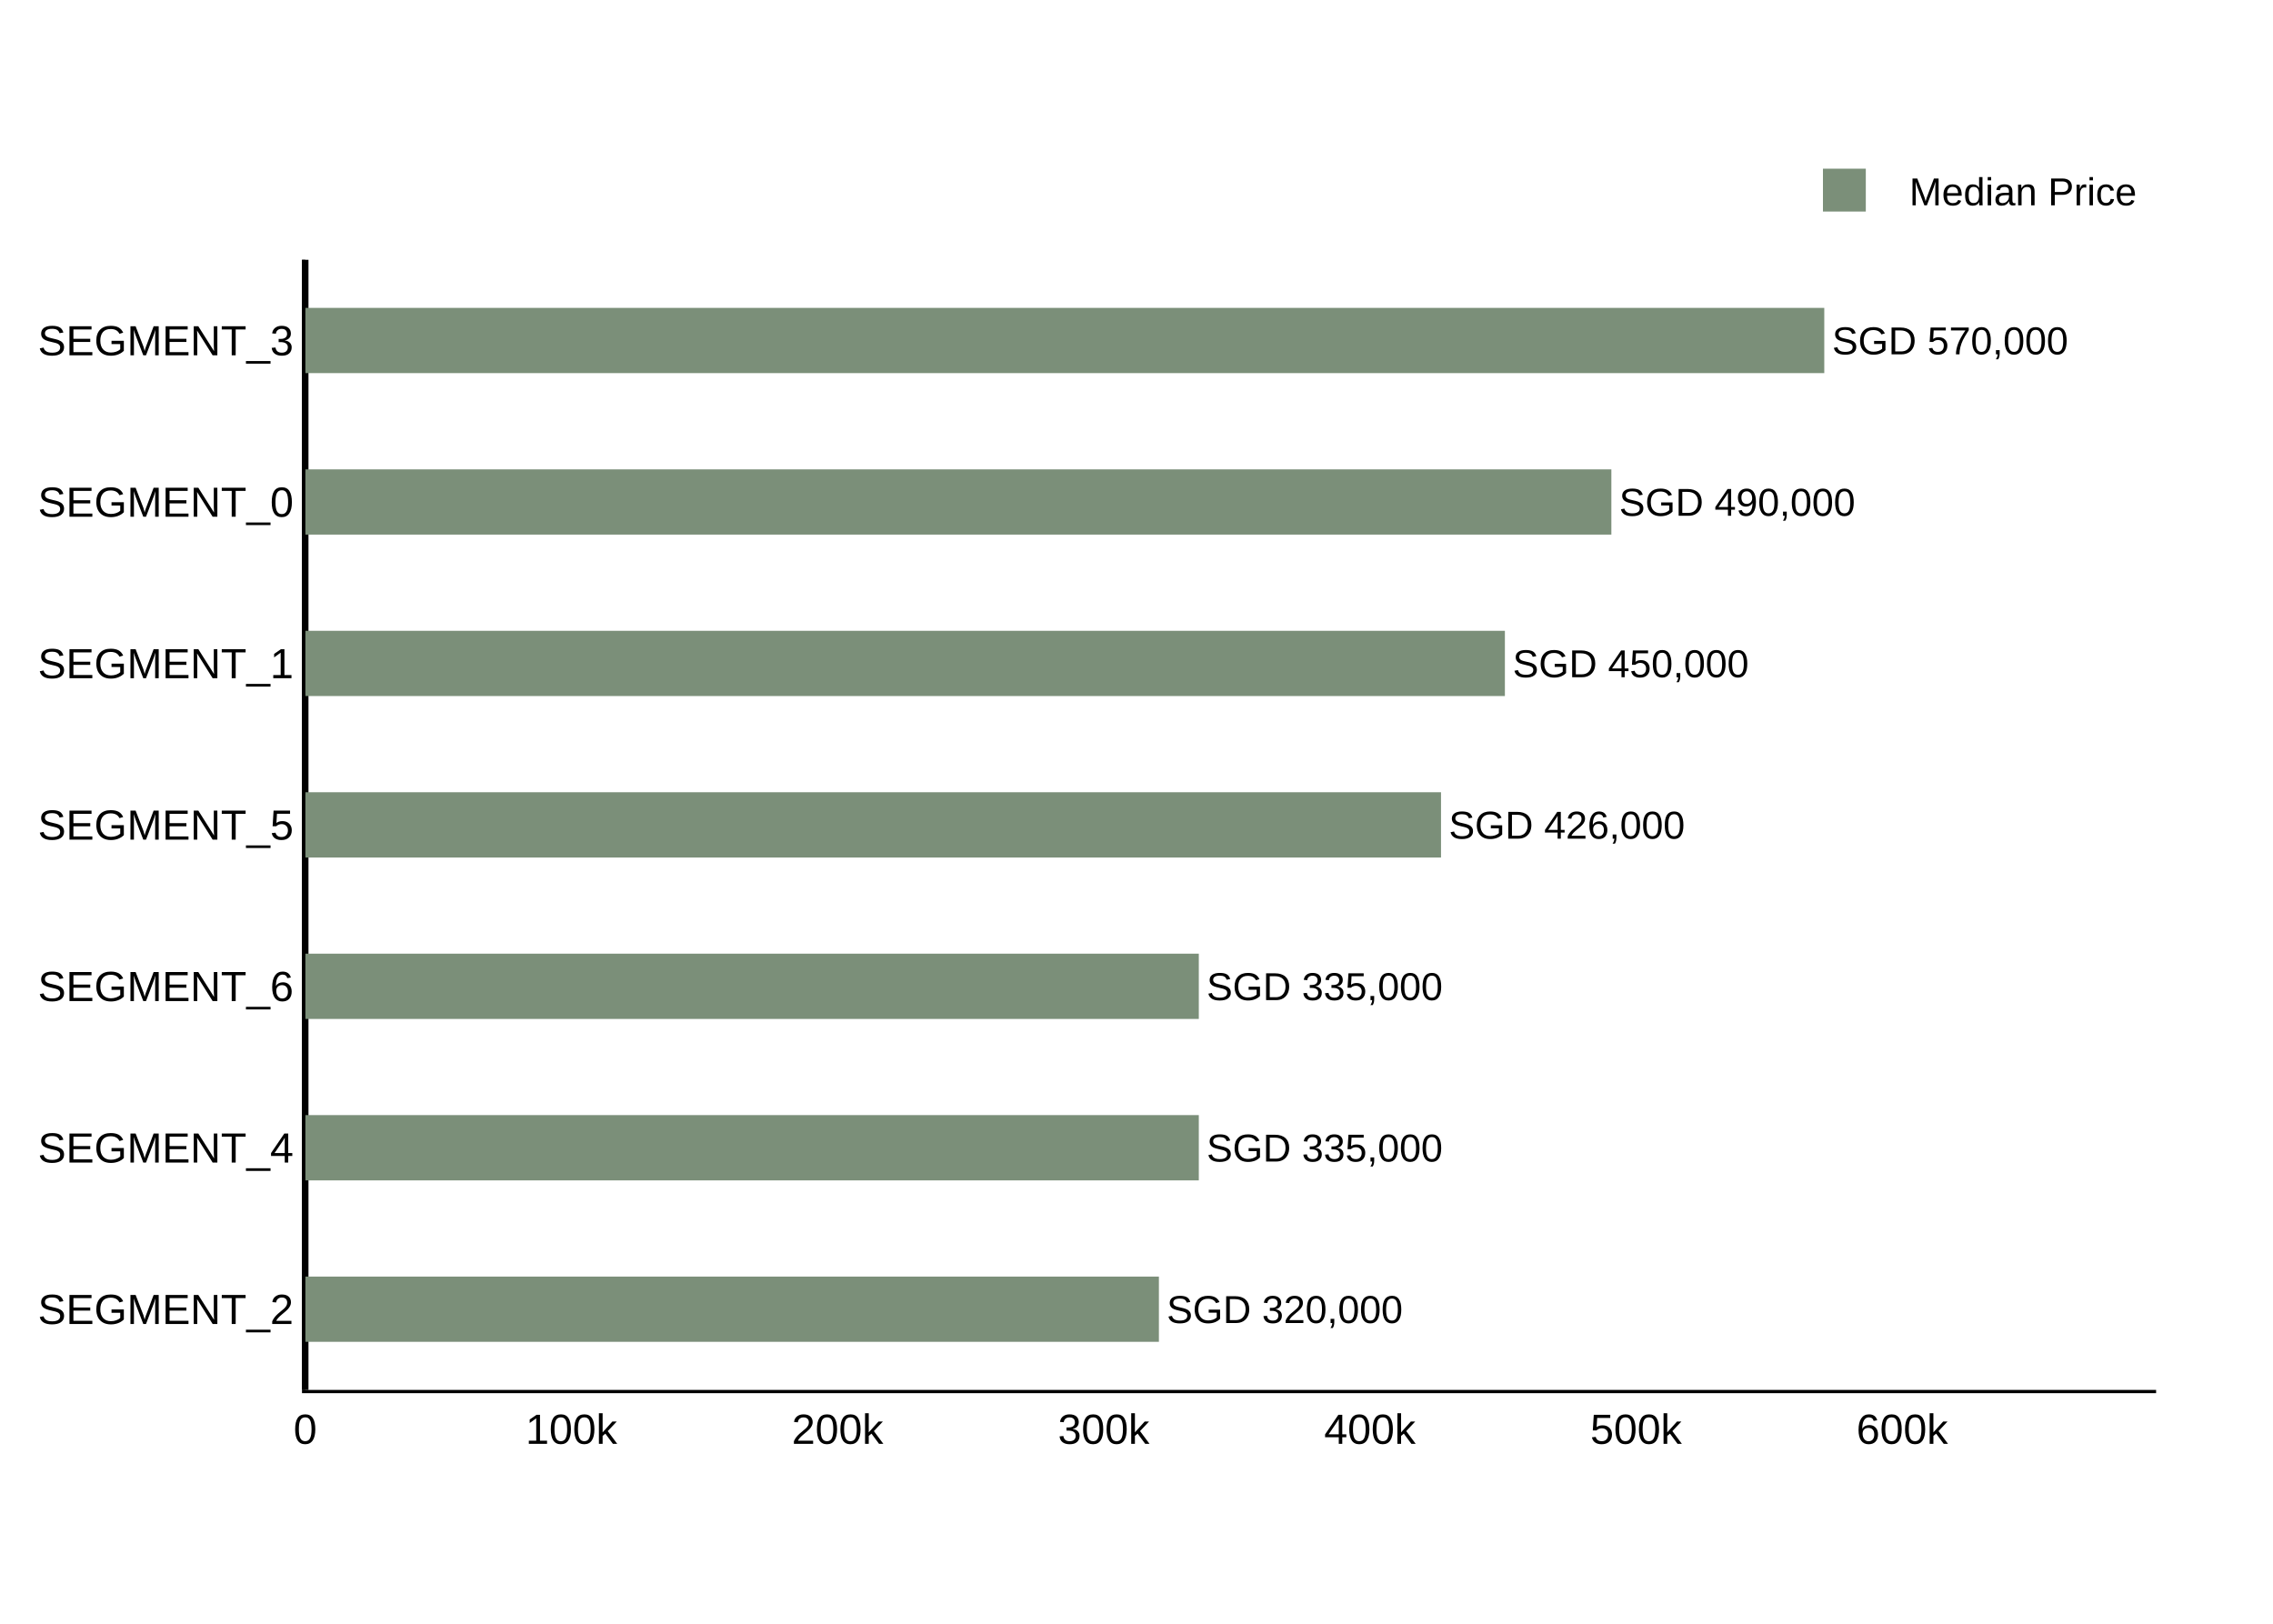
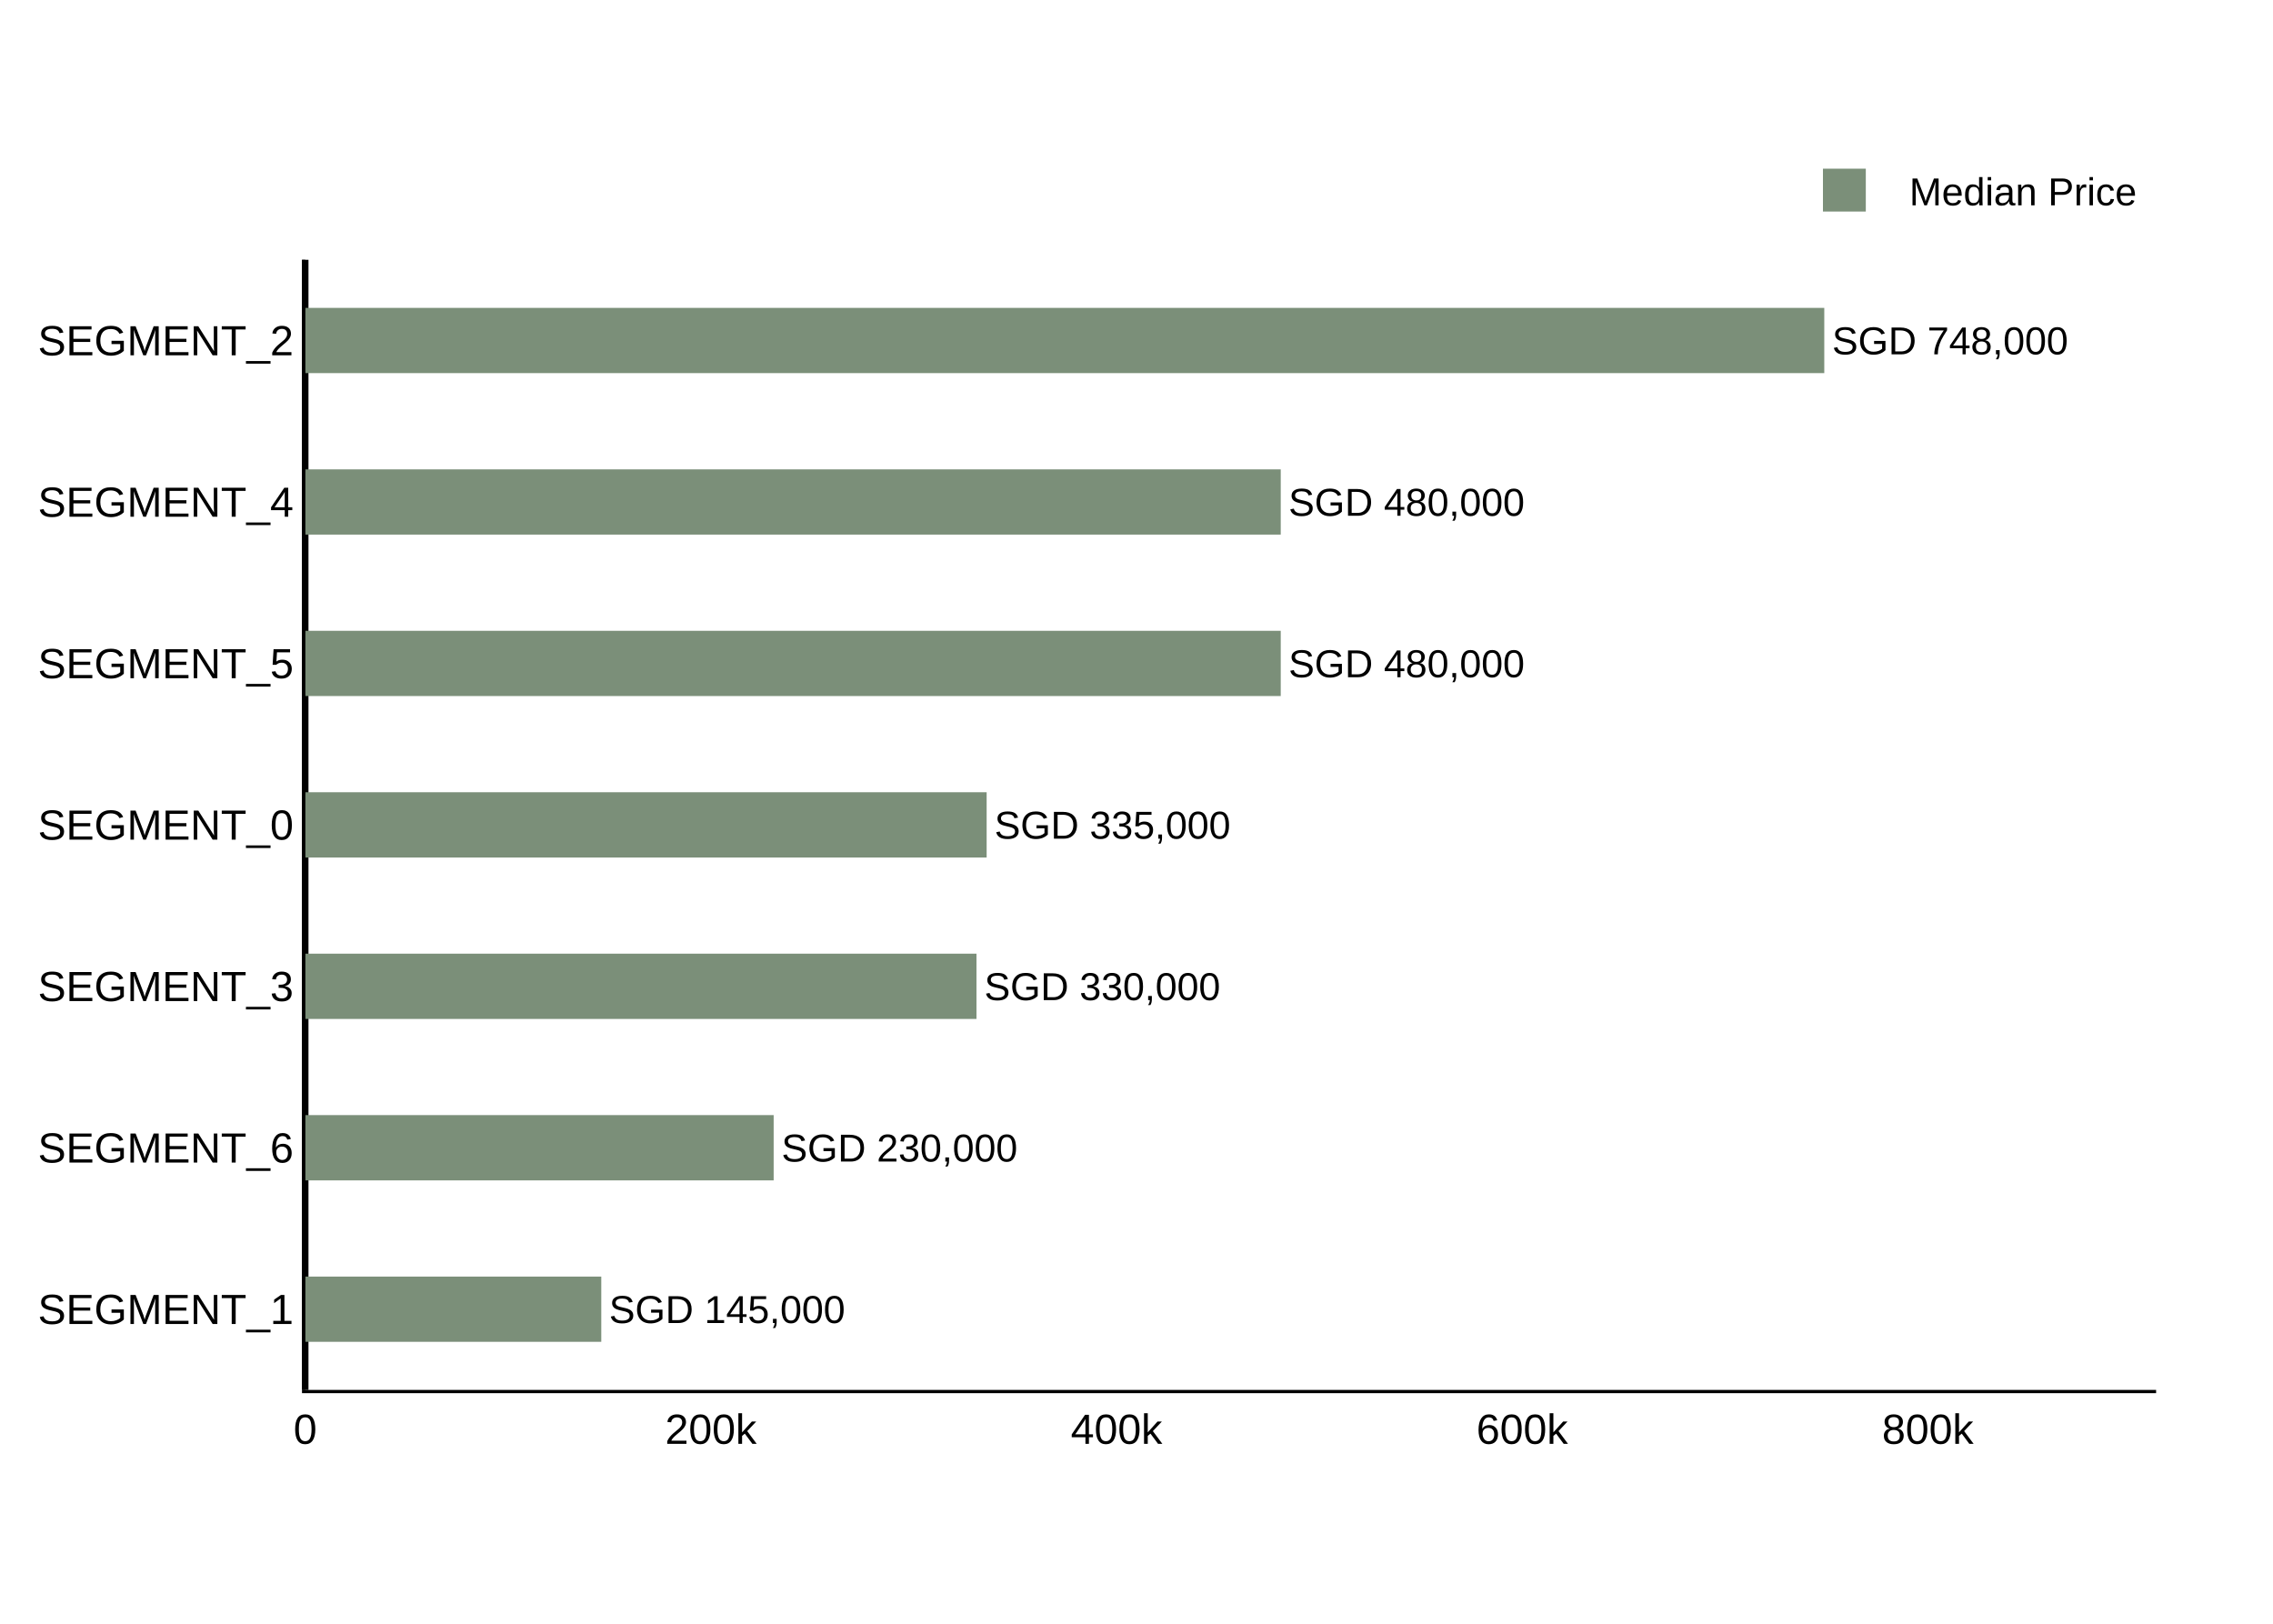
<svg xmlns="http://www.w3.org/2000/svg" class="main-svg" width="700" height="500" style="" viewBox="0 0 700 500">
  <rect x="0" y="0" width="700" height="500" style="fill: rgb(0, 0, 0); fill-opacity: 0;" />
-   <defs id="defs-5dc207">
+   <defs id="defs-b74f60">
    <g class="clips">
-       <clipPath id="clip5dc207xyplot" class="plotclip">
+       <clipPath id="clipb74f60xyplot" class="plotclip">
        <rect width="570" height="348" />
      </clipPath>
-       <clipPath class="axesclip" id="clip5dc207x">
+       <clipPath class="axesclip" id="clipb74f60x">
        <rect x="94" y="0" width="570" height="500" />
      </clipPath>
-       <clipPath class="axesclip" id="clip5dc207y">
+       <clipPath class="axesclip" id="clipb74f60y">
        <rect x="0" y="80" width="700" height="348" />
      </clipPath>
-       <clipPath class="axesclip" id="clip5dc207xy">
+       <clipPath class="axesclip" id="clipb74f60xy">
        <rect x="94" y="80" width="570" height="348" />
      </clipPath>
    </g>
    <g class="gradients" />
    <g class="patterns" />
  </defs>
  <g class="bglayer">
    <rect class="bg" x="94" y="80" width="570" height="348" style="fill: rgb(0, 0, 0); fill-opacity: 0; stroke-width: 0;" />
  </g>
  <g class="layer-below">
    <g class="imagelayer" />
    <g class="shapelayer" />
  </g>
  <g class="cartesianlayer">
    <g class="subplot xy">
      <g class="layer-subplot">
        <g class="shapelayer" />
        <g class="imagelayer" />
      </g>
      <g class="minor-gridlayer">
        <g class="x" />
        <g class="y" />
      </g>
      <g class="gridlayer">
        <g class="x" />
        <g class="y" />
      </g>
      <g class="zerolinelayer">
        <path class="xzl zl crisp" transform="translate(94,0)" d="M0,80v348" style="stroke: rgb(0, 0, 0); stroke-opacity: 1; stroke-width: 2px;" />
      </g>
      <g class="layer-between">
        <g class="shapelayer" />
        <g class="imagelayer" />
      </g>
      <path class="xlines-below" />
      <path class="ylines-below" />
      <g class="overlines-below" />
      <g class="xaxislayer-below" />
      <g class="yaxislayer-below" />
      <g class="overaxes-below" />
      <g class="overplot">
        <g class="xy" transform="translate(94,80)">
          <g class="barlayer mlayer">
            <g class="trace bars" style="opacity: 1;">
              <g class="points">
                <g class="point">
-                   <path d="M0,332.59V313.7H262.3V332.59Z" clip-path="url(#clip5dc207xyplot)" style="vector-effect: none; opacity: 1; stroke-width: 1.2px; fill: rgb(123, 143, 121); fill-opacity: 1; stroke: rgb(123, 143, 121); stroke-opacity: 1;" />
-                   <text class="bartext bartext-outside" text-anchor="middle" data-notex="1" x="0" y="0" style="font-family: Arial; font-size: 12px; fill: rgb(0, 0, 0); fill-opacity: 1; white-space: pre;" transform="translate(301.6594,327.395)">SGD 320,000</text>
+                   <path d="M0,332.59V313.7H90.57V332.59Z" clip-path="url(#clipb74f60xyplot)" style="vector-effect: none; opacity: 1; stroke-width: 1.2px; fill: rgb(123, 143, 121); fill-opacity: 1; stroke: rgb(123, 143, 121); stroke-opacity: 1;" />
+                   <text class="bartext bartext-outside" text-anchor="middle" data-notex="1" x="0" y="0" style="font-family: Arial; font-size: 12px; fill: rgb(0, 0, 0); fill-opacity: 1; white-space: pre;" transform="translate(129.9294,327.395)">SGD 145,000</text>
                </g>
                <g class="point">
-                   <path d="M0,282.87V263.98H274.59V282.87Z" clip-path="url(#clip5dc207xyplot)" style="vector-effect: none; opacity: 1; stroke-width: 1.2px; fill: rgb(123, 143, 121); fill-opacity: 1; stroke: rgb(123, 143, 121); stroke-opacity: 1;" />
-                   <text class="bartext bartext-outside" text-anchor="middle" data-notex="1" x="0" y="0" style="font-family: Arial; font-size: 12px; fill: rgb(0, 0, 0); fill-opacity: 1; white-space: pre;" transform="translate(313.9494,277.675)">SGD 335,000</text>
+                   <path d="M0,282.87V263.98H143.66V282.87Z" clip-path="url(#clipb74f60xyplot)" style="vector-effect: none; opacity: 1; stroke-width: 1.2px; fill: rgb(123, 143, 121); fill-opacity: 1; stroke: rgb(123, 143, 121); stroke-opacity: 1;" />
+                   <text class="bartext bartext-outside" text-anchor="middle" data-notex="1" x="0" y="0" style="font-family: Arial; font-size: 12px; fill: rgb(0, 0, 0); fill-opacity: 1; white-space: pre;" transform="translate(183.0194,277.675)">SGD 230,000</text>
                </g>
                <g class="point">
-                   <path d="M0,233.16V214.27H274.59V233.16Z" clip-path="url(#clip5dc207xyplot)" style="vector-effect: none; opacity: 1; stroke-width: 1.2px; fill: rgb(123, 143, 121); fill-opacity: 1; stroke: rgb(123, 143, 121); stroke-opacity: 1;" />
-                   <text class="bartext bartext-outside" text-anchor="middle" data-notex="1" x="0" y="0" style="font-family: Arial; font-size: 12px; fill: rgb(0, 0, 0); fill-opacity: 1; white-space: pre;" transform="translate(313.9494,227.965)">SGD 335,000</text>
+                   <path d="M0,233.16V214.27H206.12V233.16Z" clip-path="url(#clipb74f60xyplot)" style="vector-effect: none; opacity: 1; stroke-width: 1.2px; fill: rgb(123, 143, 121); fill-opacity: 1; stroke: rgb(123, 143, 121); stroke-opacity: 1;" />
+                   <text class="bartext bartext-outside" text-anchor="middle" data-notex="1" x="0" y="0" style="font-family: Arial; font-size: 12px; fill: rgb(0, 0, 0); fill-opacity: 1; white-space: pre;" transform="translate(245.4794,227.965)">SGD 330,000</text>
                </g>
                <g class="point">
-                   <path d="M0,183.45V164.55H349.18V183.45Z" clip-path="url(#clip5dc207xyplot)" style="vector-effect: none; opacity: 1; stroke-width: 1.2px; fill: rgb(123, 143, 121); fill-opacity: 1; stroke: rgb(123, 143, 121); stroke-opacity: 1;" />
-                   <text class="bartext bartext-outside" text-anchor="middle" data-notex="1" x="0" y="0" style="font-family: Arial; font-size: 12px; fill: rgb(0, 0, 0); fill-opacity: 1; white-space: pre;" transform="translate(388.5394,178.25)">SGD 426,000</text>
+                   <path d="M0,183.45V164.55H209.25V183.45Z" clip-path="url(#clipb74f60xyplot)" style="vector-effect: none; opacity: 1; stroke-width: 1.2px; fill: rgb(123, 143, 121); fill-opacity: 1; stroke: rgb(123, 143, 121); stroke-opacity: 1;" />
+                   <text class="bartext bartext-outside" text-anchor="middle" data-notex="1" x="0" y="0" style="font-family: Arial; font-size: 12px; fill: rgb(0, 0, 0); fill-opacity: 1; white-space: pre;" transform="translate(248.6094,178.25)">SGD 335,000</text>
                </g>
                <g class="point">
-                   <path d="M0,133.73V114.84H368.85V133.73Z" clip-path="url(#clip5dc207xyplot)" style="vector-effect: none; opacity: 1; stroke-width: 1.2px; fill: rgb(123, 143, 121); fill-opacity: 1; stroke: rgb(123, 143, 121); stroke-opacity: 1;" />
-                   <text class="bartext bartext-outside" text-anchor="middle" data-notex="1" x="0" y="0" style="font-family: Arial; font-size: 12px; fill: rgb(0, 0, 0); fill-opacity: 1; white-space: pre;" transform="translate(408.2094,128.535)">SGD 450,000</text>
+                   <path d="M0,133.73V114.84H299.82V133.73Z" clip-path="url(#clipb74f60xyplot)" style="vector-effect: none; opacity: 1; stroke-width: 1.2px; fill: rgb(123, 143, 121); fill-opacity: 1; stroke: rgb(123, 143, 121); stroke-opacity: 1;" />
+                   <text class="bartext bartext-outside" text-anchor="middle" data-notex="1" x="0" y="0" style="font-family: Arial; font-size: 12px; fill: rgb(0, 0, 0); fill-opacity: 1; white-space: pre;" transform="translate(339.1794,128.535)">SGD 480,000</text>
                </g>
                <g class="point">
-                   <path d="M0,84.02V65.13H401.64V84.02Z" clip-path="url(#clip5dc207xyplot)" style="vector-effect: none; opacity: 1; stroke-width: 1.2px; fill: rgb(123, 143, 121); fill-opacity: 1; stroke: rgb(123, 143, 121); stroke-opacity: 1;" />
-                   <text class="bartext bartext-outside" text-anchor="middle" data-notex="1" x="0" y="0" style="font-family: Arial; font-size: 12px; fill: rgb(0, 0, 0); fill-opacity: 1; white-space: pre;" transform="translate(440.9994,78.825)">SGD 490,000</text>
+                   <path d="M0,84.02V65.13H299.82V84.02Z" clip-path="url(#clipb74f60xyplot)" style="vector-effect: none; opacity: 1; stroke-width: 1.2px; fill: rgb(123, 143, 121); fill-opacity: 1; stroke: rgb(123, 143, 121); stroke-opacity: 1;" />
+                   <text class="bartext bartext-outside" text-anchor="middle" data-notex="1" x="0" y="0" style="font-family: Arial; font-size: 12px; fill: rgb(0, 0, 0); fill-opacity: 1; white-space: pre;" transform="translate(339.1794,78.825)">SGD 480,000</text>
                </g>
                <g class="point">
-                   <path d="M0,34.3V15.41H467.21V34.3Z" clip-path="url(#clip5dc207xyplot)" style="vector-effect: none; opacity: 1; stroke-width: 1.2px; fill: rgb(123, 143, 121); fill-opacity: 1; stroke: rgb(123, 143, 121); stroke-opacity: 1;" />
-                   <text class="bartext bartext-outside" text-anchor="middle" data-notex="1" x="0" y="0" style="font-family: Arial; font-size: 12px; fill: rgb(0, 0, 0); fill-opacity: 1; white-space: pre;" transform="translate(506.5694,29.105)">SGD 570,000</text>
+                   <path d="M0,34.3V15.41H467.21V34.3Z" clip-path="url(#clipb74f60xyplot)" style="vector-effect: none; opacity: 1; stroke-width: 1.2px; fill: rgb(123, 143, 121); fill-opacity: 1; stroke: rgb(123, 143, 121); stroke-opacity: 1;" />
+                   <text class="bartext bartext-outside" text-anchor="middle" data-notex="1" x="0" y="0" style="font-family: Arial; font-size: 12px; fill: rgb(0, 0, 0); fill-opacity: 1; white-space: pre;" transform="translate(506.5694,29.105)">SGD 748,000</text>
                </g>
              </g>
            </g>
          </g>
        </g>
      </g>
      <g class="zerolinelayer-above" />
      <path class="xlines-above crisp" d="M93,428.5H664" style="fill: none; stroke-width: 1px; stroke: rgb(0, 0, 0); stroke-opacity: 1;" />
      <path class="ylines-above crisp" d="M93.5,80V428" style="fill: none; stroke-width: 1px; stroke: rgb(0, 0, 0); stroke-opacity: 1;" />
      <g class="overlines-above" />
      <g class="xaxislayer-above">
        <g class="xtick">
          <text text-anchor="middle" x="0" y="444.6" transform="translate(94,0)" style="font-family: Arial; font-size: 13px; fill: rgb(0, 0, 0); fill-opacity: 1; white-space: pre;">0</text>
        </g>
        <g class="xtick">
-           <text text-anchor="middle" x="0" y="444.6" style="font-family: Arial; font-size: 13px; fill: rgb(0, 0, 0); fill-opacity: 1; white-space: pre;" transform="translate(175.97,0)">100k</text>
+           <text text-anchor="middle" x="0" y="444.6" style="font-family: Arial; font-size: 13px; fill: rgb(0, 0, 0); fill-opacity: 1; white-space: pre;" transform="translate(218.92,0)">200k</text>
        </g>
        <g class="xtick">
-           <text text-anchor="middle" x="0" y="444.6" style="font-family: Arial; font-size: 13px; fill: rgb(0, 0, 0); fill-opacity: 1; white-space: pre;" transform="translate(257.93,0)">200k</text>
+           <text text-anchor="middle" x="0" y="444.6" style="font-family: Arial; font-size: 13px; fill: rgb(0, 0, 0); fill-opacity: 1; white-space: pre;" transform="translate(343.85,0)">400k</text>
        </g>
        <g class="xtick">
-           <text text-anchor="middle" x="0" y="444.6" style="font-family: Arial; font-size: 13px; fill: rgb(0, 0, 0); fill-opacity: 1; white-space: pre;" transform="translate(339.9,0)">300k</text>
+           <text text-anchor="middle" x="0" y="444.6" style="font-family: Arial; font-size: 13px; fill: rgb(0, 0, 0); fill-opacity: 1; white-space: pre;" transform="translate(468.77,0)">600k</text>
        </g>
        <g class="xtick">
-           <text text-anchor="middle" x="0" y="444.6" style="font-family: Arial; font-size: 13px; fill: rgb(0, 0, 0); fill-opacity: 1; white-space: pre;" transform="translate(421.87,0)">400k</text>
-         </g>
-         <g class="xtick">
-           <text text-anchor="middle" x="0" y="444.6" style="font-family: Arial; font-size: 13px; fill: rgb(0, 0, 0); fill-opacity: 1; white-space: pre;" transform="translate(503.84,0)">500k</text>
-         </g>
-         <g class="xtick">
-           <text text-anchor="middle" x="0" y="444.6" style="font-family: Arial; font-size: 13px; fill: rgb(0, 0, 0); fill-opacity: 1; white-space: pre;" transform="translate(585.8,0)">600k</text>
+           <text text-anchor="middle" x="0" y="444.6" style="font-family: Arial; font-size: 13px; fill: rgb(0, 0, 0); fill-opacity: 1; white-space: pre;" transform="translate(593.69,0)">800k</text>
        </g>
      </g>
      <g class="yaxislayer-above">
        <g class="ytick">
-           <text text-anchor="end" x="90.4" y="4.55" transform="translate(0,403.14)" style="font-family: Arial; font-size: 13px; fill: rgb(0, 0, 0); fill-opacity: 1; white-space: pre;">SEGMENT_2</text>
+           <text text-anchor="end" x="90.4" y="4.55" transform="translate(0,403.14)" style="font-family: Arial; font-size: 13px; fill: rgb(0, 0, 0); fill-opacity: 1; white-space: pre;">SEGMENT_1</text>
        </g>
        <g class="ytick">
-           <text text-anchor="end" x="90.4" y="4.55" transform="translate(0,353.43)" style="font-family: Arial; font-size: 13px; fill: rgb(0, 0, 0); fill-opacity: 1; white-space: pre;">SEGMENT_4</text>
+           <text text-anchor="end" x="90.4" y="4.55" transform="translate(0,353.43)" style="font-family: Arial; font-size: 13px; fill: rgb(0, 0, 0); fill-opacity: 1; white-space: pre;">SEGMENT_6</text>
        </g>
        <g class="ytick">
-           <text text-anchor="end" x="90.4" y="4.55" transform="translate(0,303.71)" style="font-family: Arial; font-size: 13px; fill: rgb(0, 0, 0); fill-opacity: 1; white-space: pre;">SEGMENT_6</text>
+           <text text-anchor="end" x="90.4" y="4.55" transform="translate(0,303.71)" style="font-family: Arial; font-size: 13px; fill: rgb(0, 0, 0); fill-opacity: 1; white-space: pre;">SEGMENT_3</text>
        </g>
        <g class="ytick">
-           <text text-anchor="end" x="90.4" y="4.55" transform="translate(0,254)" style="font-family: Arial; font-size: 13px; fill: rgb(0, 0, 0); fill-opacity: 1; white-space: pre;">SEGMENT_5</text>
+           <text text-anchor="end" x="90.4" y="4.55" transform="translate(0,254)" style="font-family: Arial; font-size: 13px; fill: rgb(0, 0, 0); fill-opacity: 1; white-space: pre;">SEGMENT_0</text>
        </g>
        <g class="ytick">
-           <text text-anchor="end" x="90.4" y="4.55" transform="translate(0,204.29)" style="font-family: Arial; font-size: 13px; fill: rgb(0, 0, 0); fill-opacity: 1; white-space: pre;">SEGMENT_1</text>
+           <text text-anchor="end" x="90.4" y="4.55" transform="translate(0,204.29)" style="font-family: Arial; font-size: 13px; fill: rgb(0, 0, 0); fill-opacity: 1; white-space: pre;">SEGMENT_5</text>
        </g>
        <g class="ytick">
-           <text text-anchor="end" x="90.4" y="4.55" transform="translate(0,154.57)" style="font-family: Arial; font-size: 13px; fill: rgb(0, 0, 0); fill-opacity: 1; white-space: pre;">SEGMENT_0</text>
+           <text text-anchor="end" x="90.4" y="4.55" transform="translate(0,154.57)" style="font-family: Arial; font-size: 13px; fill: rgb(0, 0, 0); fill-opacity: 1; white-space: pre;">SEGMENT_4</text>
        </g>
        <g class="ytick">
-           <text text-anchor="end" x="90.4" y="4.55" transform="translate(0,104.86)" style="font-family: Arial; font-size: 13px; fill: rgb(0, 0, 0); fill-opacity: 1; white-space: pre;">SEGMENT_3</text>
+           <text text-anchor="end" x="90.4" y="4.55" transform="translate(0,104.86)" style="font-family: Arial; font-size: 13px; fill: rgb(0, 0, 0); fill-opacity: 1; white-space: pre;">SEGMENT_2</text>
        </g>
      </g>
      <g class="overaxes-above" />
    </g>
  </g>
  <g class="polarlayer" />
  <g class="smithlayer" />
  <g class="ternarylayer" />
  <g class="geolayer" />
  <g class="funnelarealayer" />
  <g class="pielayer" />
  <g class="iciclelayer" />
  <g class="treemaplayer" />
  <g class="sunburstlayer" />
  <g class="glimages" />
-   <defs id="topdefs-5dc207">
+   <defs id="topdefs-b74f60">
    <g class="clips" />
-     <clipPath id="legend5dc207">
+     <clipPath id="legendb74f60">
      <rect width="116" height="29" x="0" y="0" />
    </clipPath>
  </defs>
  <g class="layer-above">
    <g class="imagelayer" />
    <g class="shapelayer" />
  </g>
  <g class="infolayer">
    <g class="legend" pointer-events="all" transform="translate(548,44.04)">
      <rect class="bg" shape-rendering="crispEdges" style="stroke: rgb(0, 0, 0); stroke-opacity: 0; fill: rgb(0, 0, 0); fill-opacity: 0; stroke-width: 0px;" width="116" height="29" x="0" y="0" />
-       <g class="scrollbox" transform="" clip-path="url(#legend5dc207)">
+       <g class="scrollbox" transform="" clip-path="url(#legendb74f60)">
        <g class="groups">
          <g class="traces" transform="translate(0,14.5)" style="opacity: 1;">
            <text class="legendtext" text-anchor="start" x="40" y="4.68" style="font-family: Arial; font-size: 12px; fill: rgb(0, 0, 0); fill-opacity: 1; white-space: pre;">Median Price</text>
            <g class="layers" style="opacity: 1;">
              <g class="legendfill" />
              <g class="legendlines" />
              <g class="legendsymbols">
                <g class="legendpoints">
                  <path class="legendundefined" d="M6,6H-6V-6H6Z" transform="translate(20,0)" style="stroke-width: 1.2px; fill: rgb(123, 143, 121); fill-opacity: 1; stroke: rgb(123, 143, 121); stroke-opacity: 1;" />
                </g>
              </g>
            </g>
            <rect class="legendtoggle" x="0" y="-9.5" width="112.531" height="19" style="fill: rgb(0, 0, 0); fill-opacity: 0;" />
          </g>
        </g>
      </g>
      <rect class="scrollbar" rx="20" ry="3" width="0" height="0" style="fill: rgb(128, 139, 164); fill-opacity: 1;" x="0" y="0" />
    </g>
    <g class="g-gtitle" />
    <g class="g-xtitle" />
    <g class="g-ytitle" />
  </g>
</svg>
